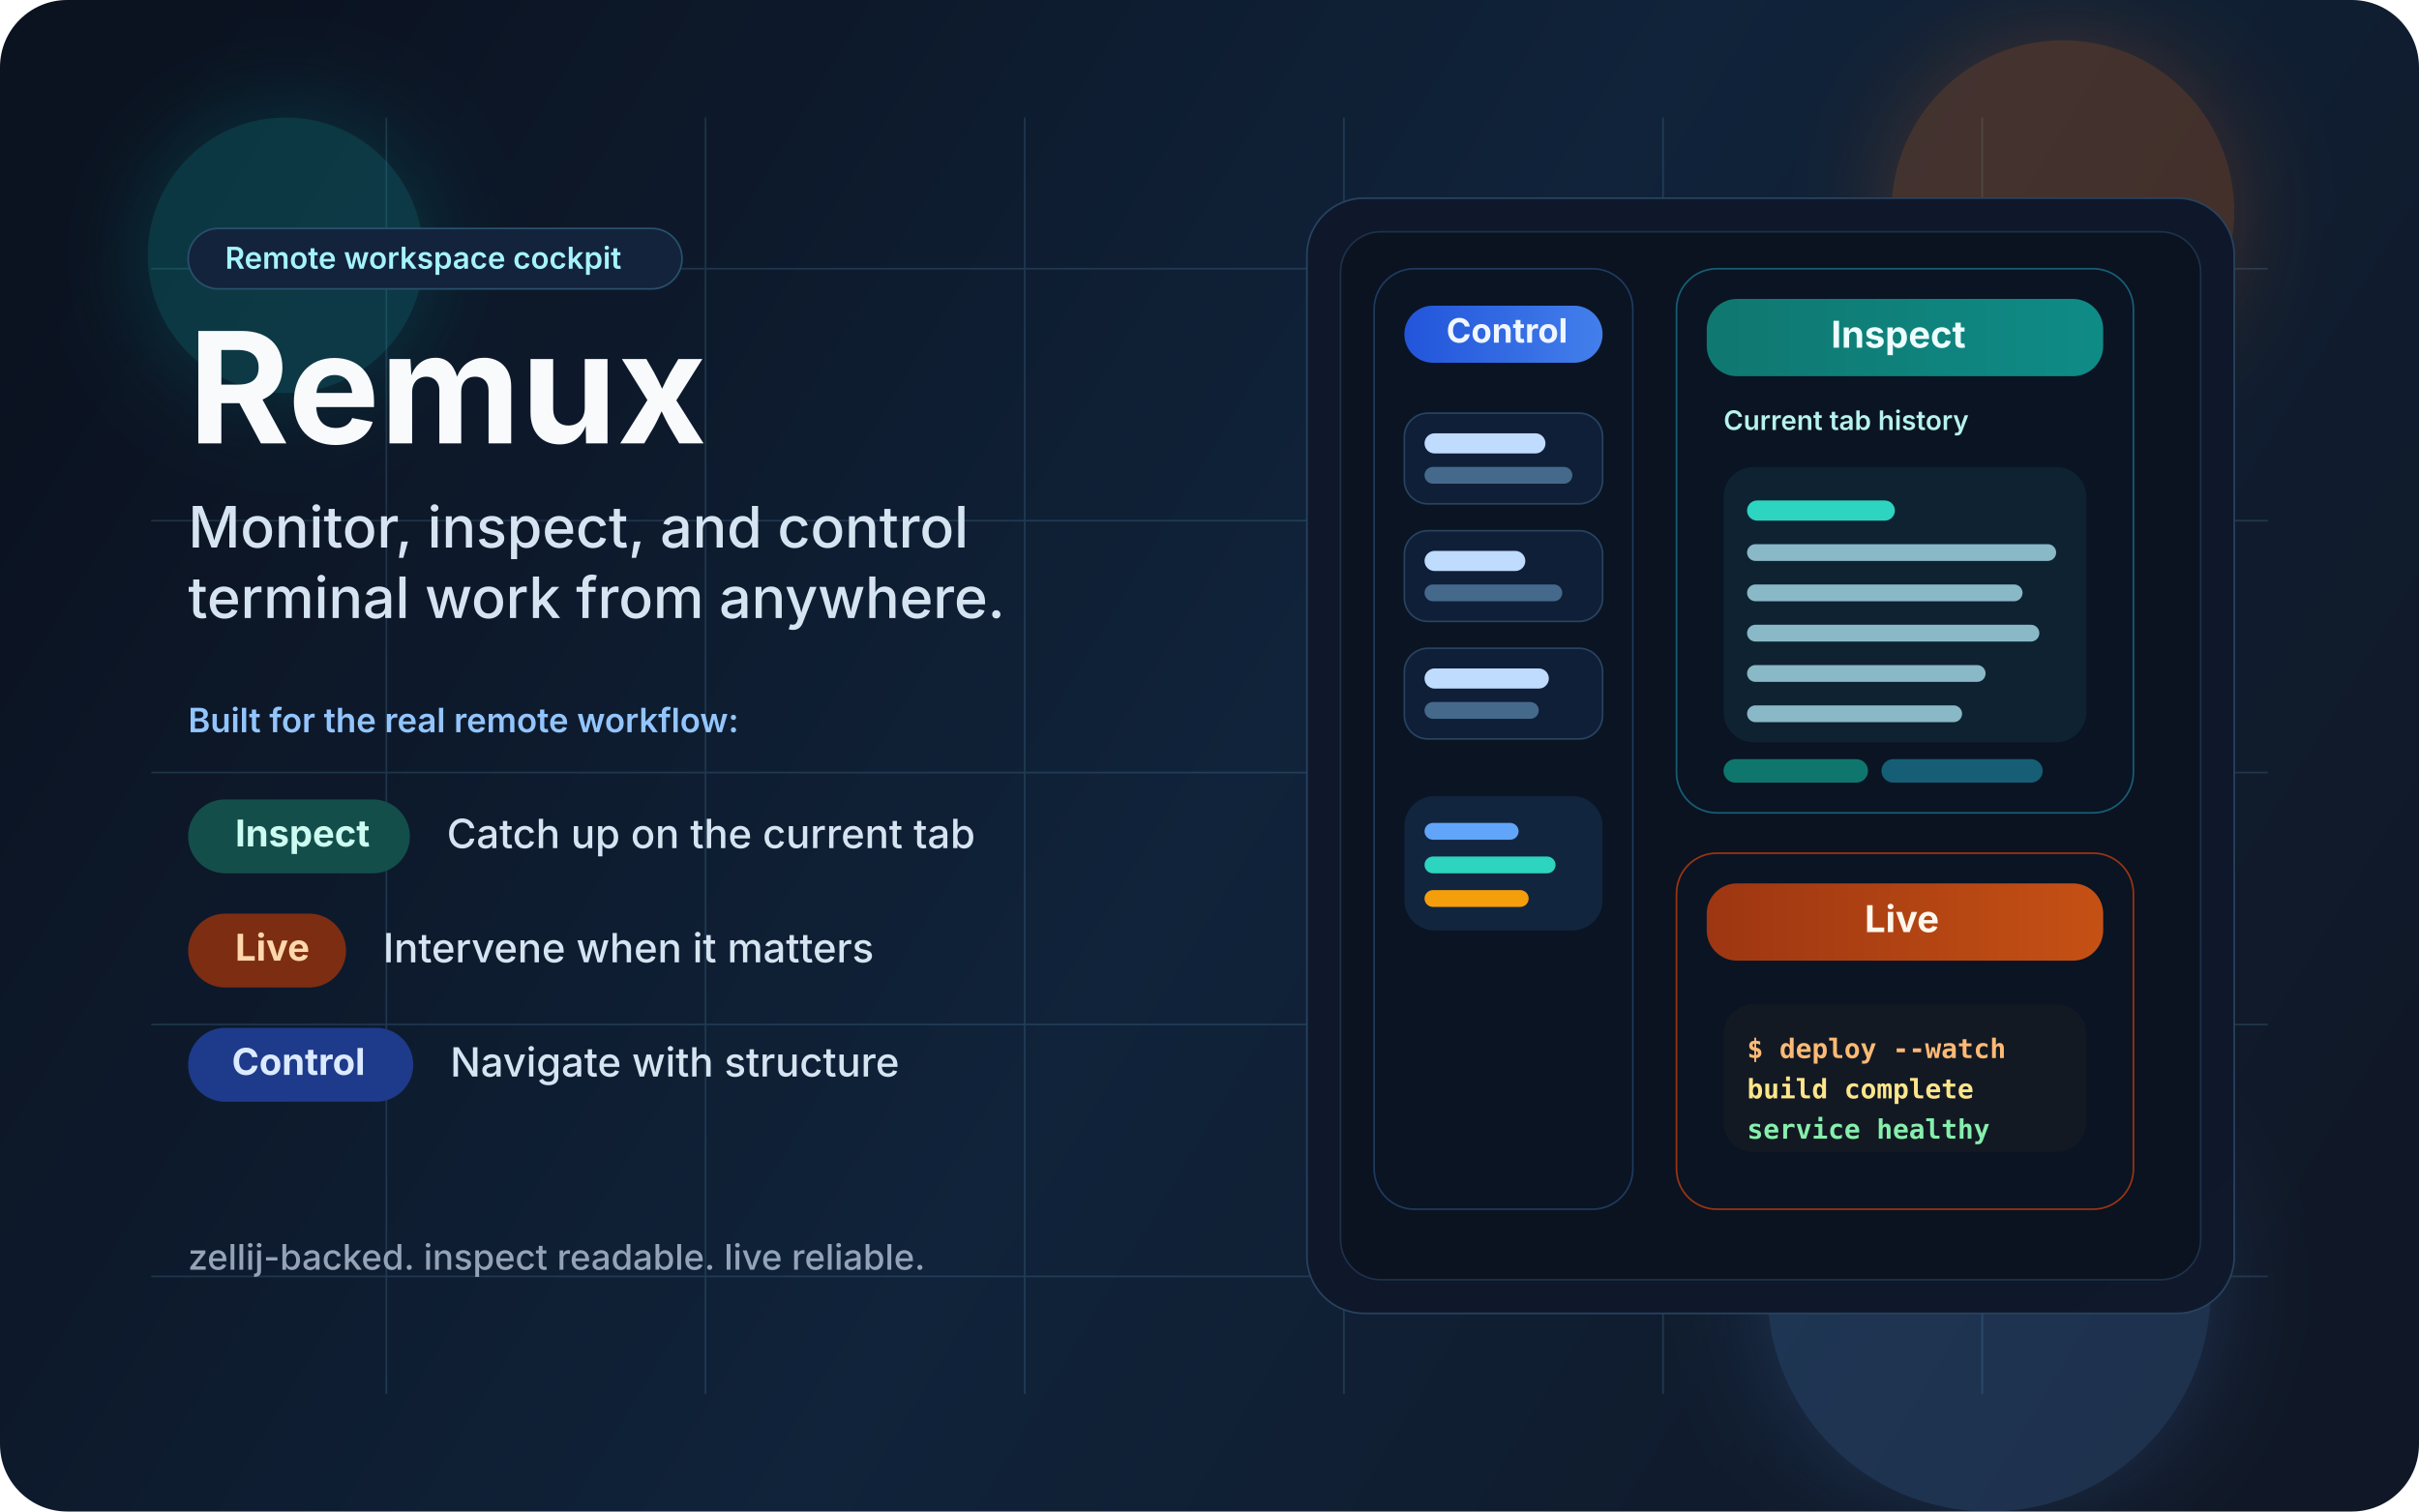
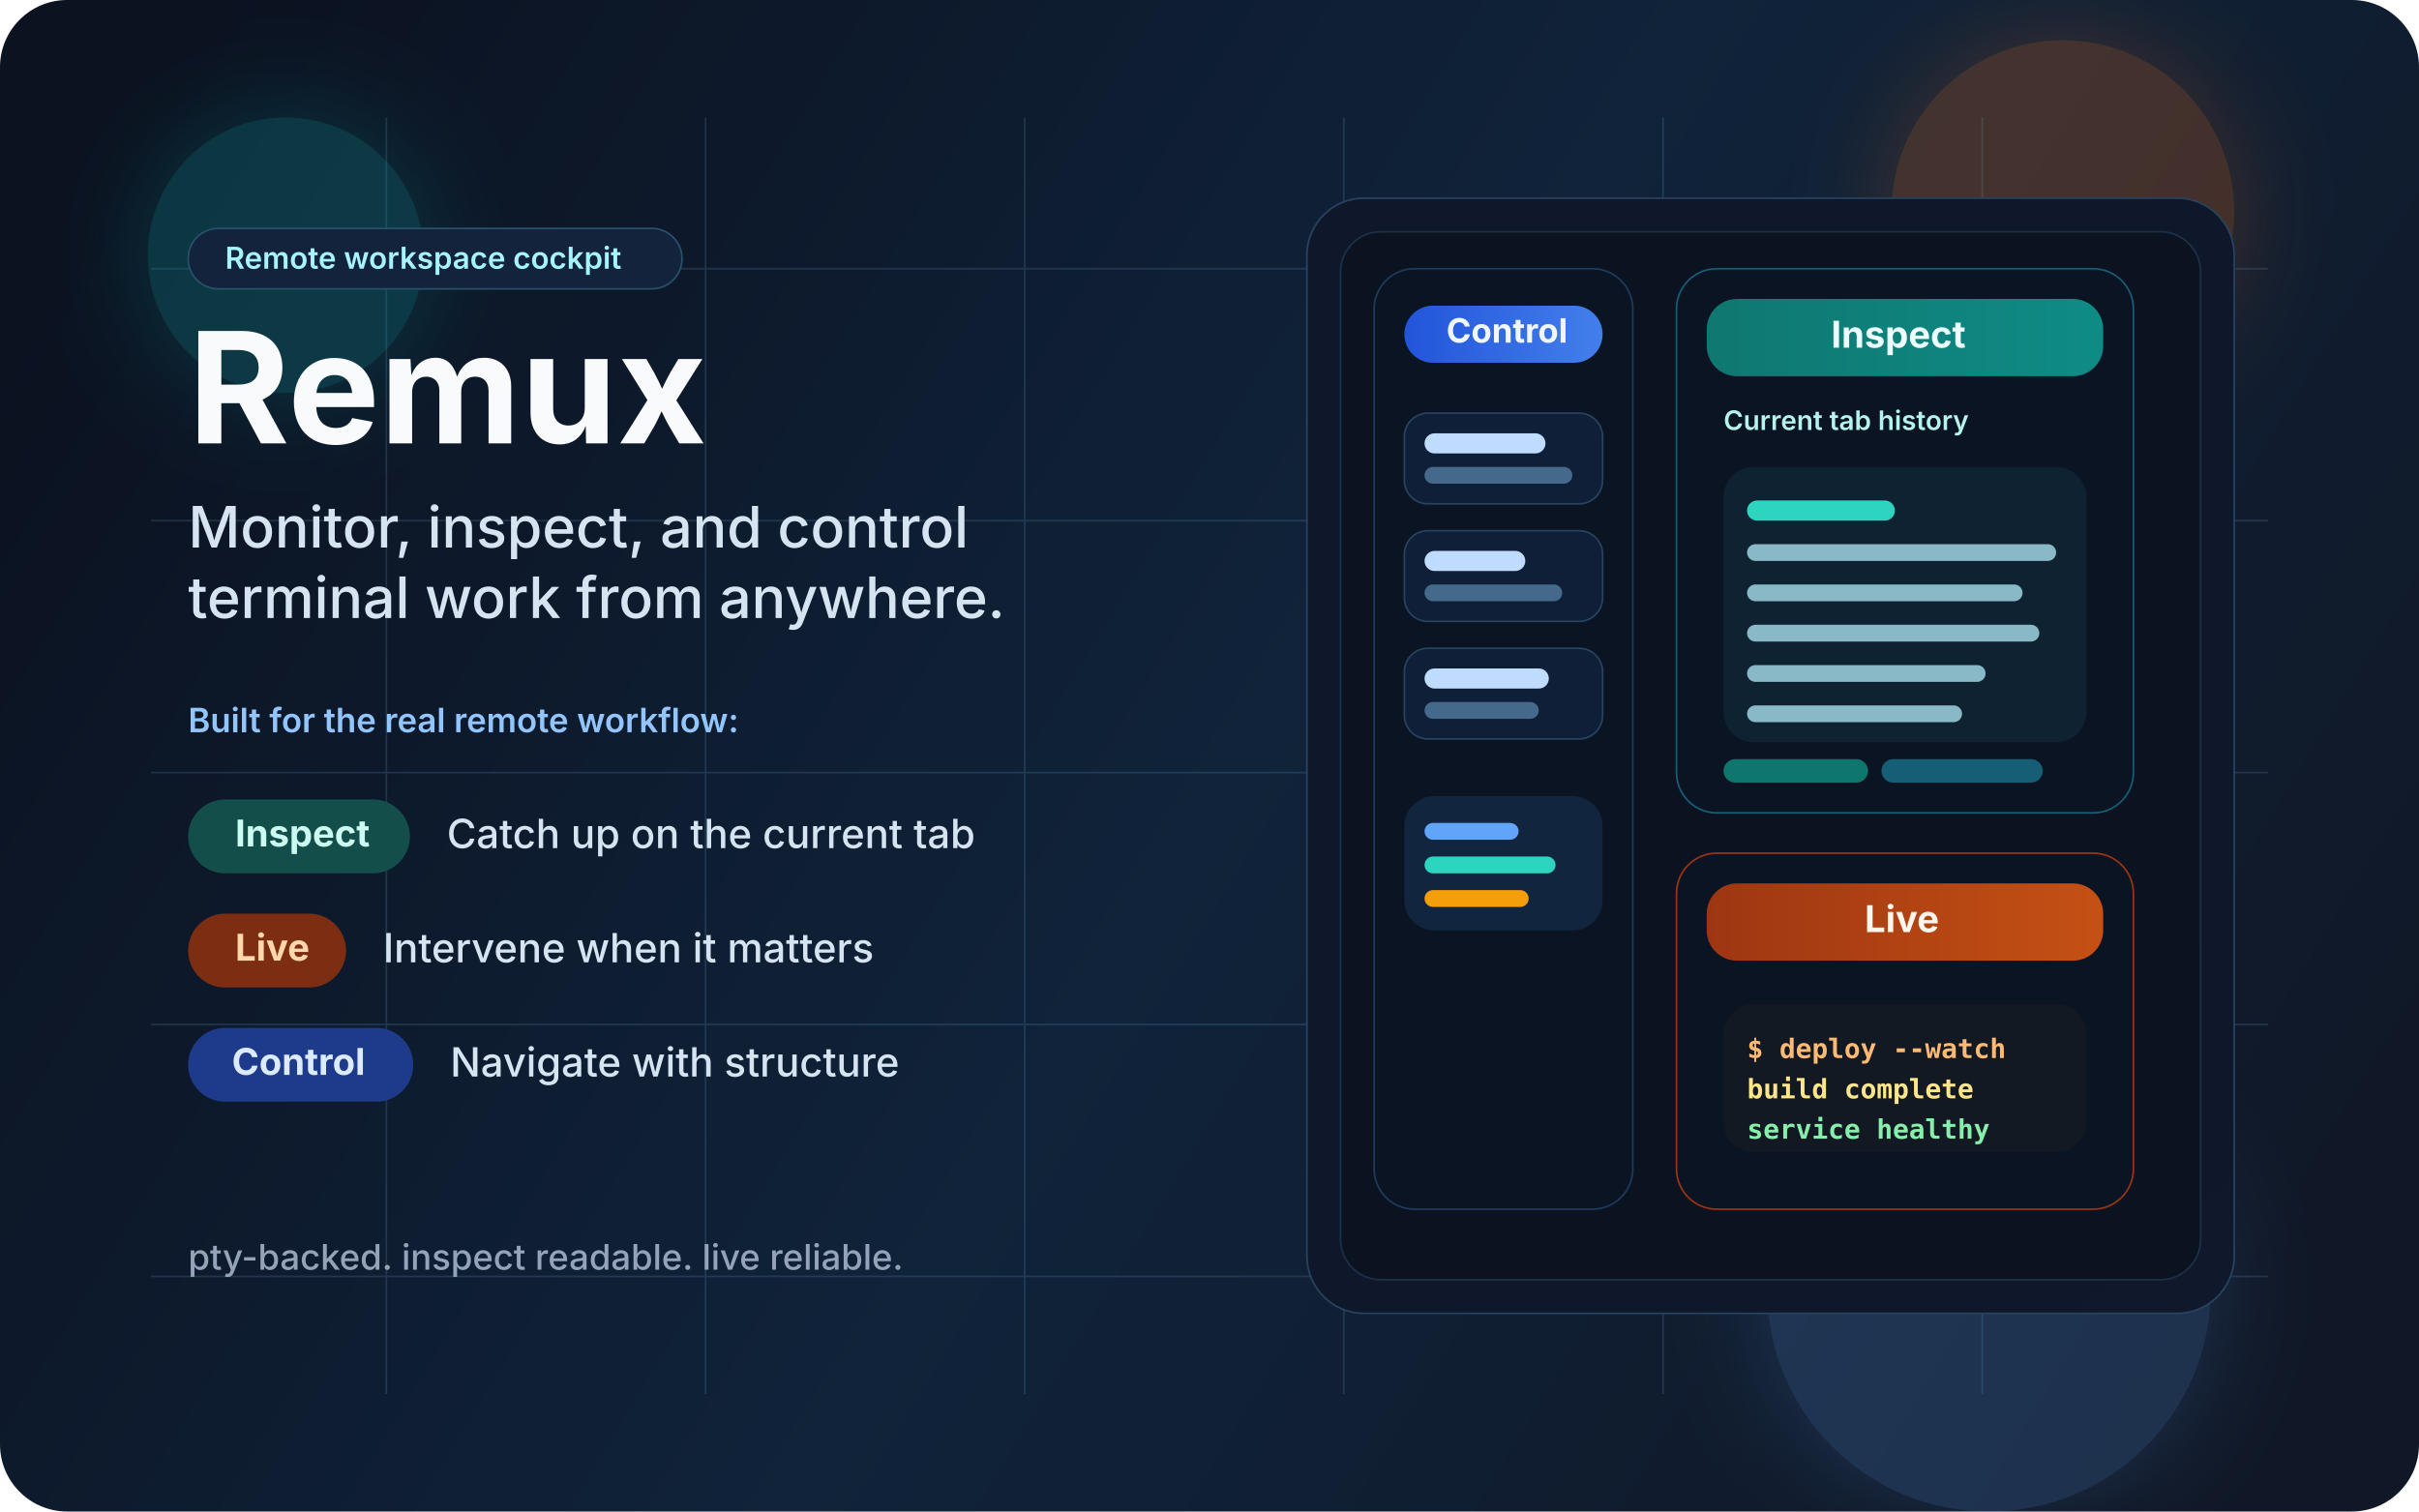
<svg xmlns="http://www.w3.org/2000/svg" width="1440" height="900" viewBox="0 0 1440 900" fill="none" role="img" aria-labelledby="title desc">
  <defs>
    <linearGradient id="bg" x1="84" y1="72" x2="1330" y2="828" gradientUnits="userSpaceOnUse">
      <stop stop-color="#0B1220" />
      <stop offset="0.52" stop-color="#10233A" />
      <stop offset="1" stop-color="#101827" />
    </linearGradient>
    <linearGradient id="panel" x1="779" y1="126" x2="1289" y2="712" gradientUnits="userSpaceOnUse">
      <stop stop-color="#0F172A" />
      <stop offset="1" stop-color="#111C2F" />
    </linearGradient>
    <linearGradient id="inspectCard" x1="0" y1="0" x2="560" y2="0" gradientUnits="userSpaceOnUse">
      <stop stop-color="#0F766E" />
      <stop offset="1" stop-color="#0EA5A4" />
    </linearGradient>
    <linearGradient id="liveCard" x1="0" y1="0" x2="560" y2="0" gradientUnits="userSpaceOnUse">
      <stop stop-color="#9A3412" />
      <stop offset="1" stop-color="#F97316" />
    </linearGradient>
    <linearGradient id="controlCard" x1="0" y1="0" x2="240" y2="0" gradientUnits="userSpaceOnUse">
      <stop stop-color="#1D4ED8" />
      <stop offset="1" stop-color="#60A5FA" />
    </linearGradient>
    <filter id="softGlow" x="-40%" y="-40%" width="180%" height="180%">
      <feGaussianBlur stdDeviation="30" result="blur" />
      <feMerge>
        <feMergeNode in="blur" />
        <feMergeNode in="SourceGraphic" />
      </feMerge>
    </filter>
  </defs>
  <rect width="1440" height="900" rx="40" fill="url(#bg)" />
  <g opacity="0.15">
    <path d="M90 160H1350" stroke="#7DD3FC" />
    <path d="M90 310H1350" stroke="#7DD3FC" />
    <path d="M90 460H1350" stroke="#7DD3FC" />
    <path d="M90 610H1350" stroke="#7DD3FC" />
    <path d="M90 760H1350" stroke="#7DD3FC" />
    <path d="M230 70V830" stroke="#7DD3FC" />
    <path d="M420 70V830" stroke="#7DD3FC" />
    <path d="M610 70V830" stroke="#7DD3FC" />
    <path d="M800 70V830" stroke="#7DD3FC" />
    <path d="M990 70V830" stroke="#7DD3FC" />
    <path d="M1180 70V830" stroke="#7DD3FC" />
  </g>
  <circle cx="170" cy="152" r="82" fill="#0EA5A4" opacity="0.25" filter="url(#softGlow)" />
  <circle cx="1228" cy="126" r="102" fill="#F97316" opacity="0.22" filter="url(#softGlow)" />
  <circle cx="1184" cy="768" r="132" fill="#60A5FA" opacity="0.18" filter="url(#softGlow)" />
  <g transform="translate(112 136)">
    <rect x="0" y="0" width="294" height="36" rx="18" fill="#13233B" stroke="#28506C" />
    <text x="22" y="24" fill="#A5F3FC" font-size="18" font-weight="600" font-family="'SF Pro Display', 'Segoe UI', sans-serif">Remote workspace cockpit</text>
    <text x="0" y="128" fill="#F8FAFC" font-size="92" font-weight="700" font-family="'SF Pro Display', 'Segoe UI', sans-serif">Remux</text>
    <text x="0" y="190" fill="#D6E4F2" font-size="34" font-weight="500" font-family="'SF Pro Display', 'Segoe UI', sans-serif">Monitor, inspect, and control</text>
    <text x="0" y="232" fill="#D6E4F2" font-size="34" font-weight="500" font-family="'SF Pro Display', 'Segoe UI', sans-serif">terminal work from anywhere.</text>
    <text x="0" y="300" fill="#93C5FD" font-size="20" font-weight="600" font-family="'SF Pro Display', 'Segoe UI', sans-serif">Built for the real remote workflow:</text>
    <g transform="translate(0 340)">
      <rect x="0" y="0" width="132" height="44" rx="22" fill="#134E4A" />
      <text x="28" y="28" fill="#CCFBF1" font-size="22" font-weight="700" font-family="'SF Pro Display', 'Segoe UI', sans-serif">Inspect</text>
      <text x="154" y="29" fill="#D6E4F2" font-size="24" font-weight="500" font-family="'SF Pro Display', 'Segoe UI', sans-serif">Catch up on the current tab</text>
    </g>
    <g transform="translate(0 408)">
      <rect x="0" y="0" width="94" height="44" rx="22" fill="#7C2D12" />
      <text x="28" y="28" fill="#FED7AA" font-size="22" font-weight="700" font-family="'SF Pro Display', 'Segoe UI', sans-serif">Live</text>
      <text x="116" y="29" fill="#D6E4F2" font-size="24" font-weight="500" font-family="'SF Pro Display', 'Segoe UI', sans-serif">Intervene when it matters</text>
    </g>
    <g transform="translate(0 476)">
      <rect x="0" y="0" width="134" height="44" rx="22" fill="#1E3A8A" />
      <text x="26" y="28" fill="#DBEAFE" font-size="22" font-weight="700" font-family="'SF Pro Display', 'Segoe UI', sans-serif">Control</text>
      <text x="156" y="29" fill="#D6E4F2" font-size="24" font-weight="500" font-family="'SF Pro Display', 'Segoe UI', sans-serif">Navigate with structure</text>
    </g>
-     <text x="0" y="620" fill="#94A3B8" font-size="21" font-weight="500" font-family="'SF Pro Display', 'Segoe UI', sans-serif">zellij-backed. inspect readable. live reliable.</text>
+     <text x="0" y="620" fill="#94A3B8" font-size="21" font-weight="500" font-family="'SF Pro Display', 'Segoe UI', sans-serif">pty-backed. inspect readable. live reliable.</text>
  </g>
  <g transform="translate(778 118)">
    <rect x="0" y="0" width="552" height="664" rx="34" fill="url(#panel)" stroke="#27435F" />
    <rect x="20" y="20" width="512" height="624" rx="24" fill="#0B1220" stroke="#1C3149" />
    <g transform="translate(40 42)">
      <rect x="0" y="0" width="154" height="560" rx="24" fill="#0A1423" stroke="#1E3A5F" />
      <rect x="18" y="22" width="118" height="34" rx="17" fill="url(#controlCard)" />
      <text x="43" y="44" fill="#EFF6FF" font-size="20" font-weight="700" font-family="'SF Pro Display', 'Segoe UI', sans-serif">Control</text>
      <rect x="18" y="86" width="118" height="54" rx="14" fill="#0F1F37" stroke="#27435F" />
      <rect x="30" y="98" width="72" height="12" rx="6" fill="#BFDBFE" />
      <rect x="30" y="118" width="88" height="10" rx="5" fill="#45698B" />
      <rect x="18" y="156" width="118" height="54" rx="14" fill="#0F1F37" stroke="#27435F" />
      <rect x="30" y="168" width="60" height="12" rx="6" fill="#BFDBFE" />
      <rect x="30" y="188" width="82" height="10" rx="5" fill="#45698B" />
      <rect x="18" y="226" width="118" height="54" rx="14" fill="#0F1F37" stroke="#27435F" />
      <rect x="30" y="238" width="74" height="12" rx="6" fill="#BFDBFE" />
      <rect x="30" y="258" width="68" height="10" rx="5" fill="#45698B" />
      <rect x="18" y="314" width="118" height="80" rx="18" fill="#12253E" />
      <rect x="30" y="330" width="56" height="10" rx="5" fill="#60A5FA" />
      <rect x="30" y="350" width="78" height="10" rx="5" fill="#2DD4BF" />
      <rect x="30" y="370" width="62" height="10" rx="5" fill="#F59E0B" />
    </g>
    <g transform="translate(220 42)">
      <rect x="0" y="0" width="272" height="324" rx="24" fill="#0A1423" stroke="#155E75" />
      <rect x="18" y="18" width="236" height="46" rx="18" fill="url(#inspectCard)" />
      <text x="92" y="47" fill="#ECFEFF" font-size="22" font-weight="700" font-family="'SF Pro Display', 'Segoe UI', sans-serif">Inspect</text>
      <text x="28" y="96" fill="#B6F3EC" font-size="16" font-weight="600" font-family="'SF Pro Display', 'Segoe UI', sans-serif">Current tab history</text>
      <rect x="28" y="118" width="216" height="164" rx="18" fill="#0E2231" />
      <rect x="42" y="138" width="88" height="12" rx="6" fill="#2DD4BF" />
      <rect x="42" y="164" width="184" height="10" rx="5" fill="#89B8C6" />
      <rect x="42" y="188" width="164" height="10" rx="5" fill="#89B8C6" />
      <rect x="42" y="212" width="174" height="10" rx="5" fill="#89B8C6" />
      <rect x="42" y="236" width="142" height="10" rx="5" fill="#89B8C6" />
      <rect x="42" y="260" width="128" height="10" rx="5" fill="#89B8C6" />
      <rect x="28" y="292" width="86" height="14" rx="7" fill="#0F766E" />
      <rect x="122" y="292" width="96" height="14" rx="7" fill="#155E75" />
    </g>
    <g transform="translate(220 390)">
      <rect x="0" y="0" width="272" height="212" rx="24" fill="#0A1423" stroke="#9A3412" />
      <rect x="18" y="18" width="236" height="46" rx="18" fill="url(#liveCard)" />
      <text x="112" y="47" fill="#FFF7ED" font-size="22" font-weight="700" font-family="'SF Pro Display', 'Segoe UI', sans-serif">Live</text>
      <rect x="28" y="90" width="216" height="88" rx="18" fill="#131923" />
      <text x="42" y="122" fill="#FDBA74" font-size="16" font-weight="600" font-family="'SFMono-Regular', Menlo, monospace">$ deploy --watch</text>
      <text x="42" y="146" fill="#FDE68A" font-size="16" font-weight="600" font-family="'SFMono-Regular', Menlo, monospace">build complete</text>
      <text x="42" y="170" fill="#86EFAC" font-size="16" font-weight="600" font-family="'SFMono-Regular', Menlo, monospace">service healthy</text>
    </g>
  </g>
</svg>
